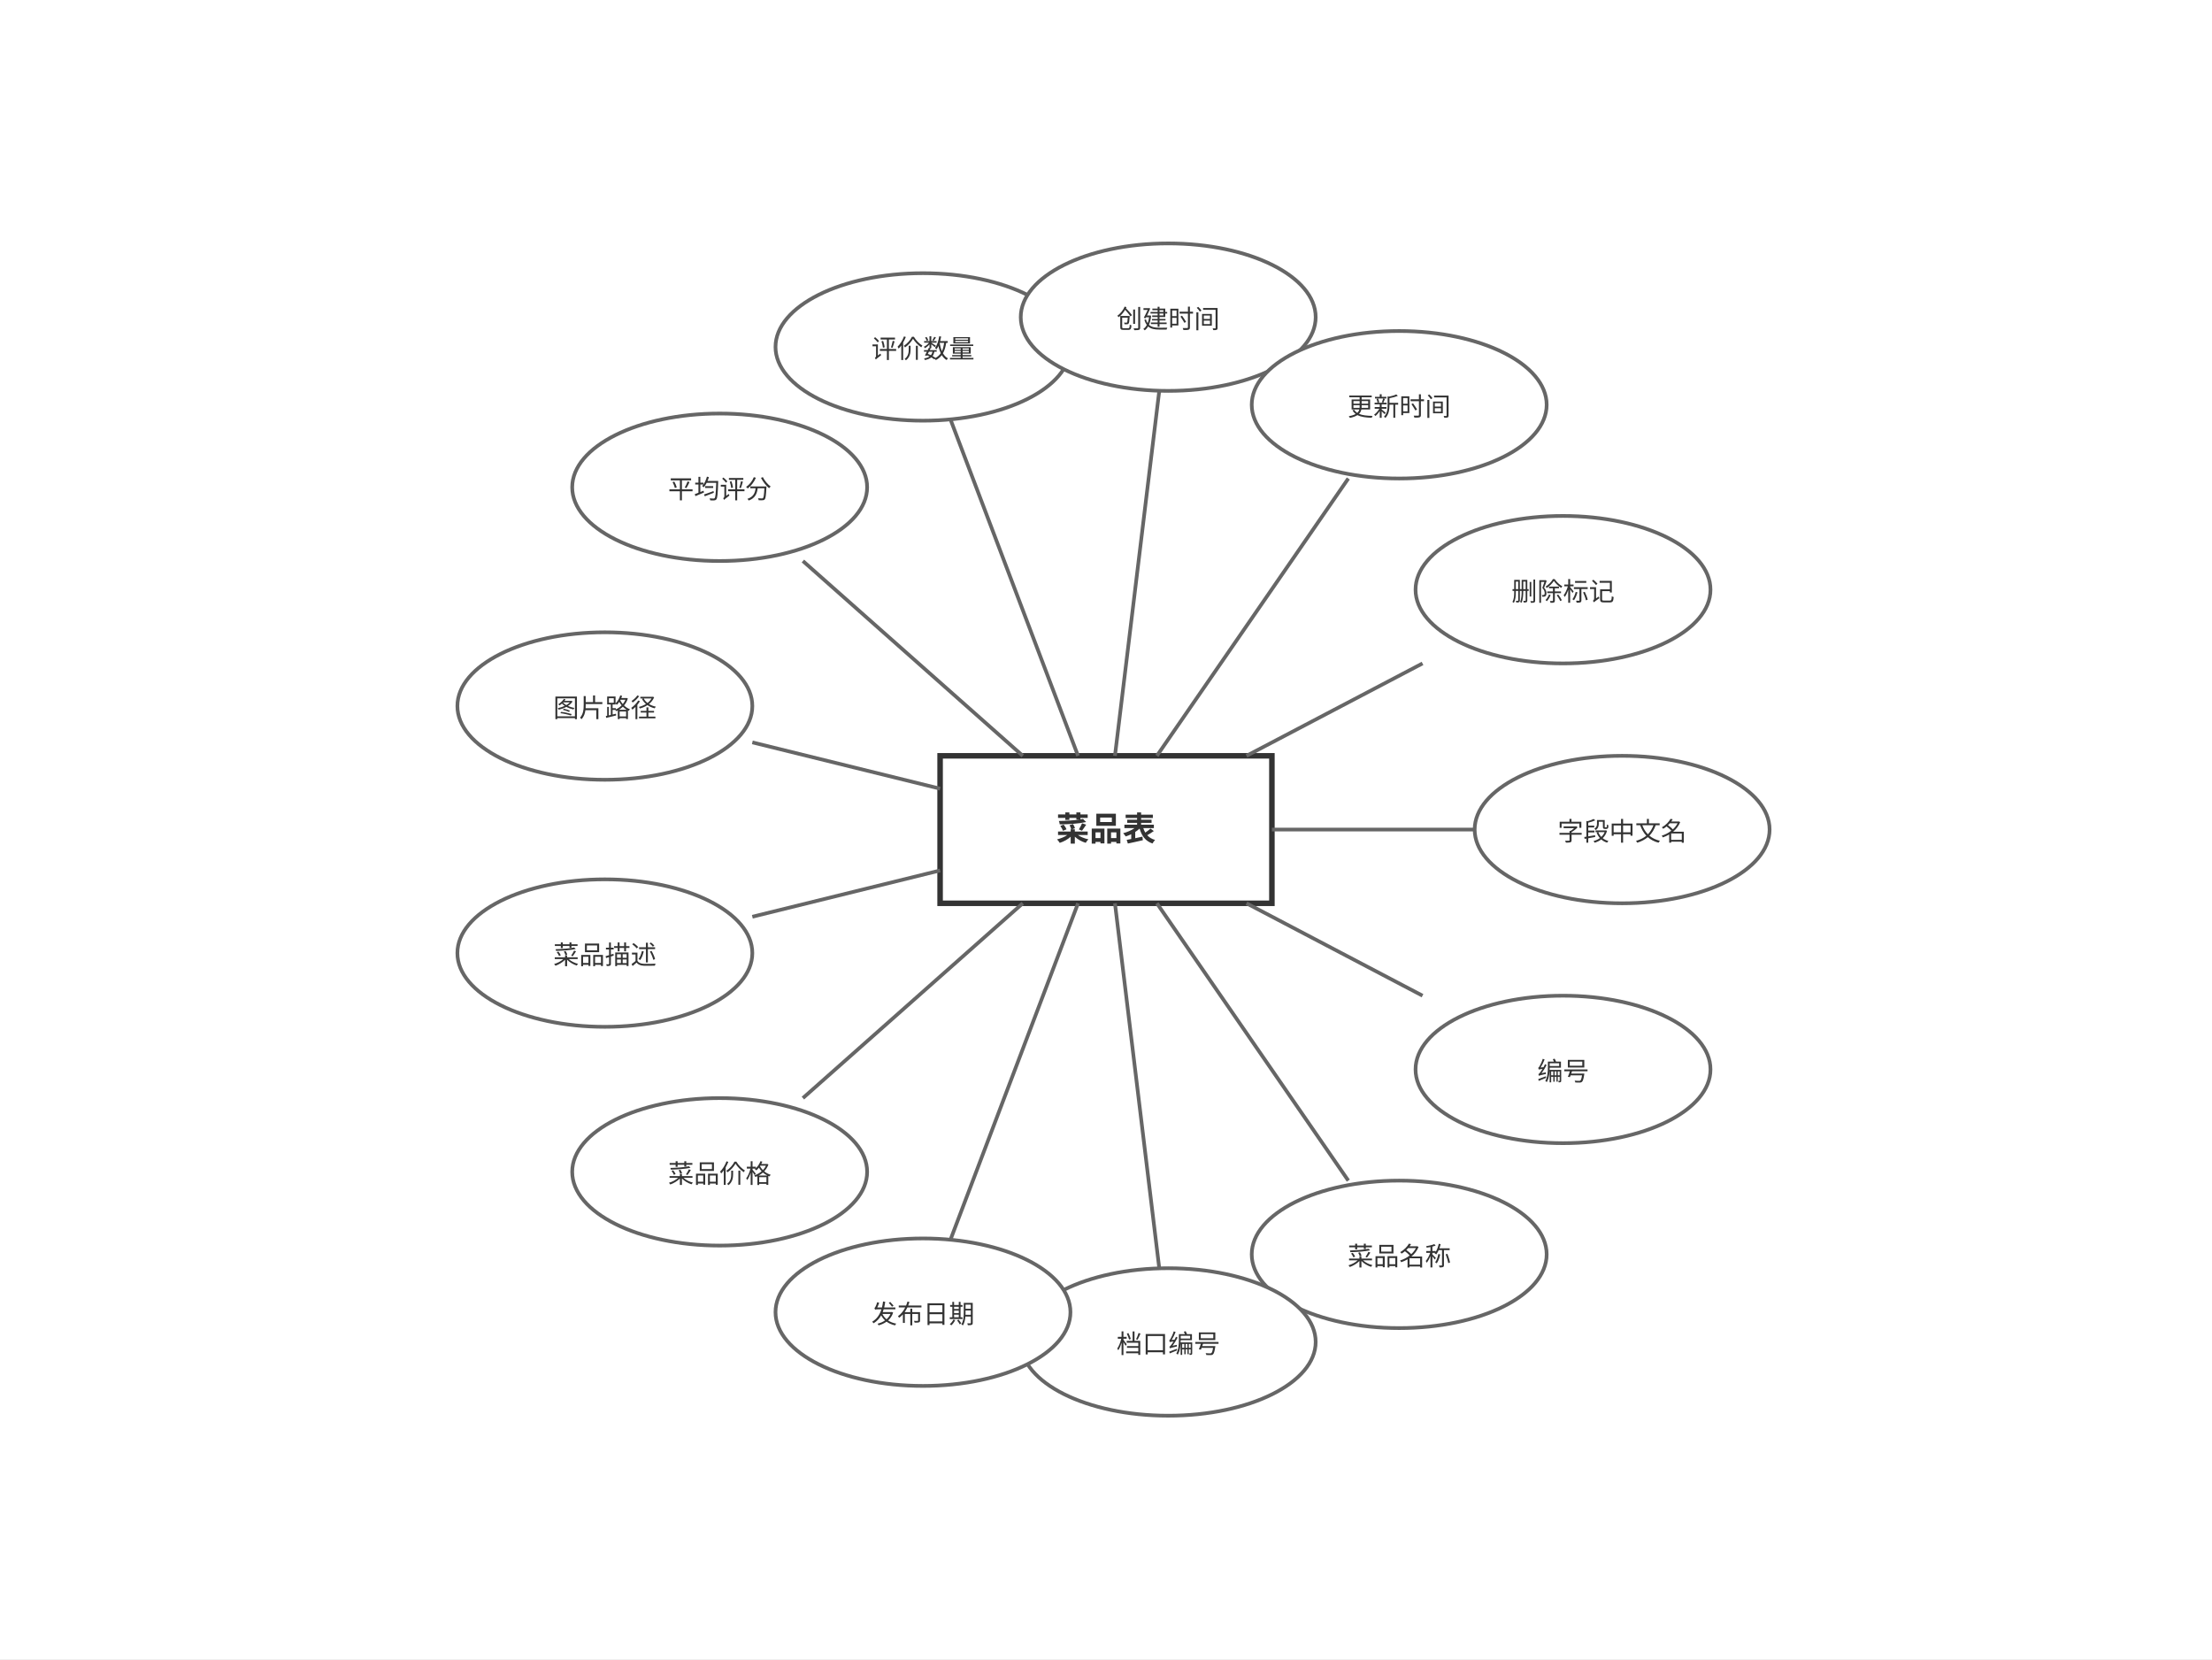
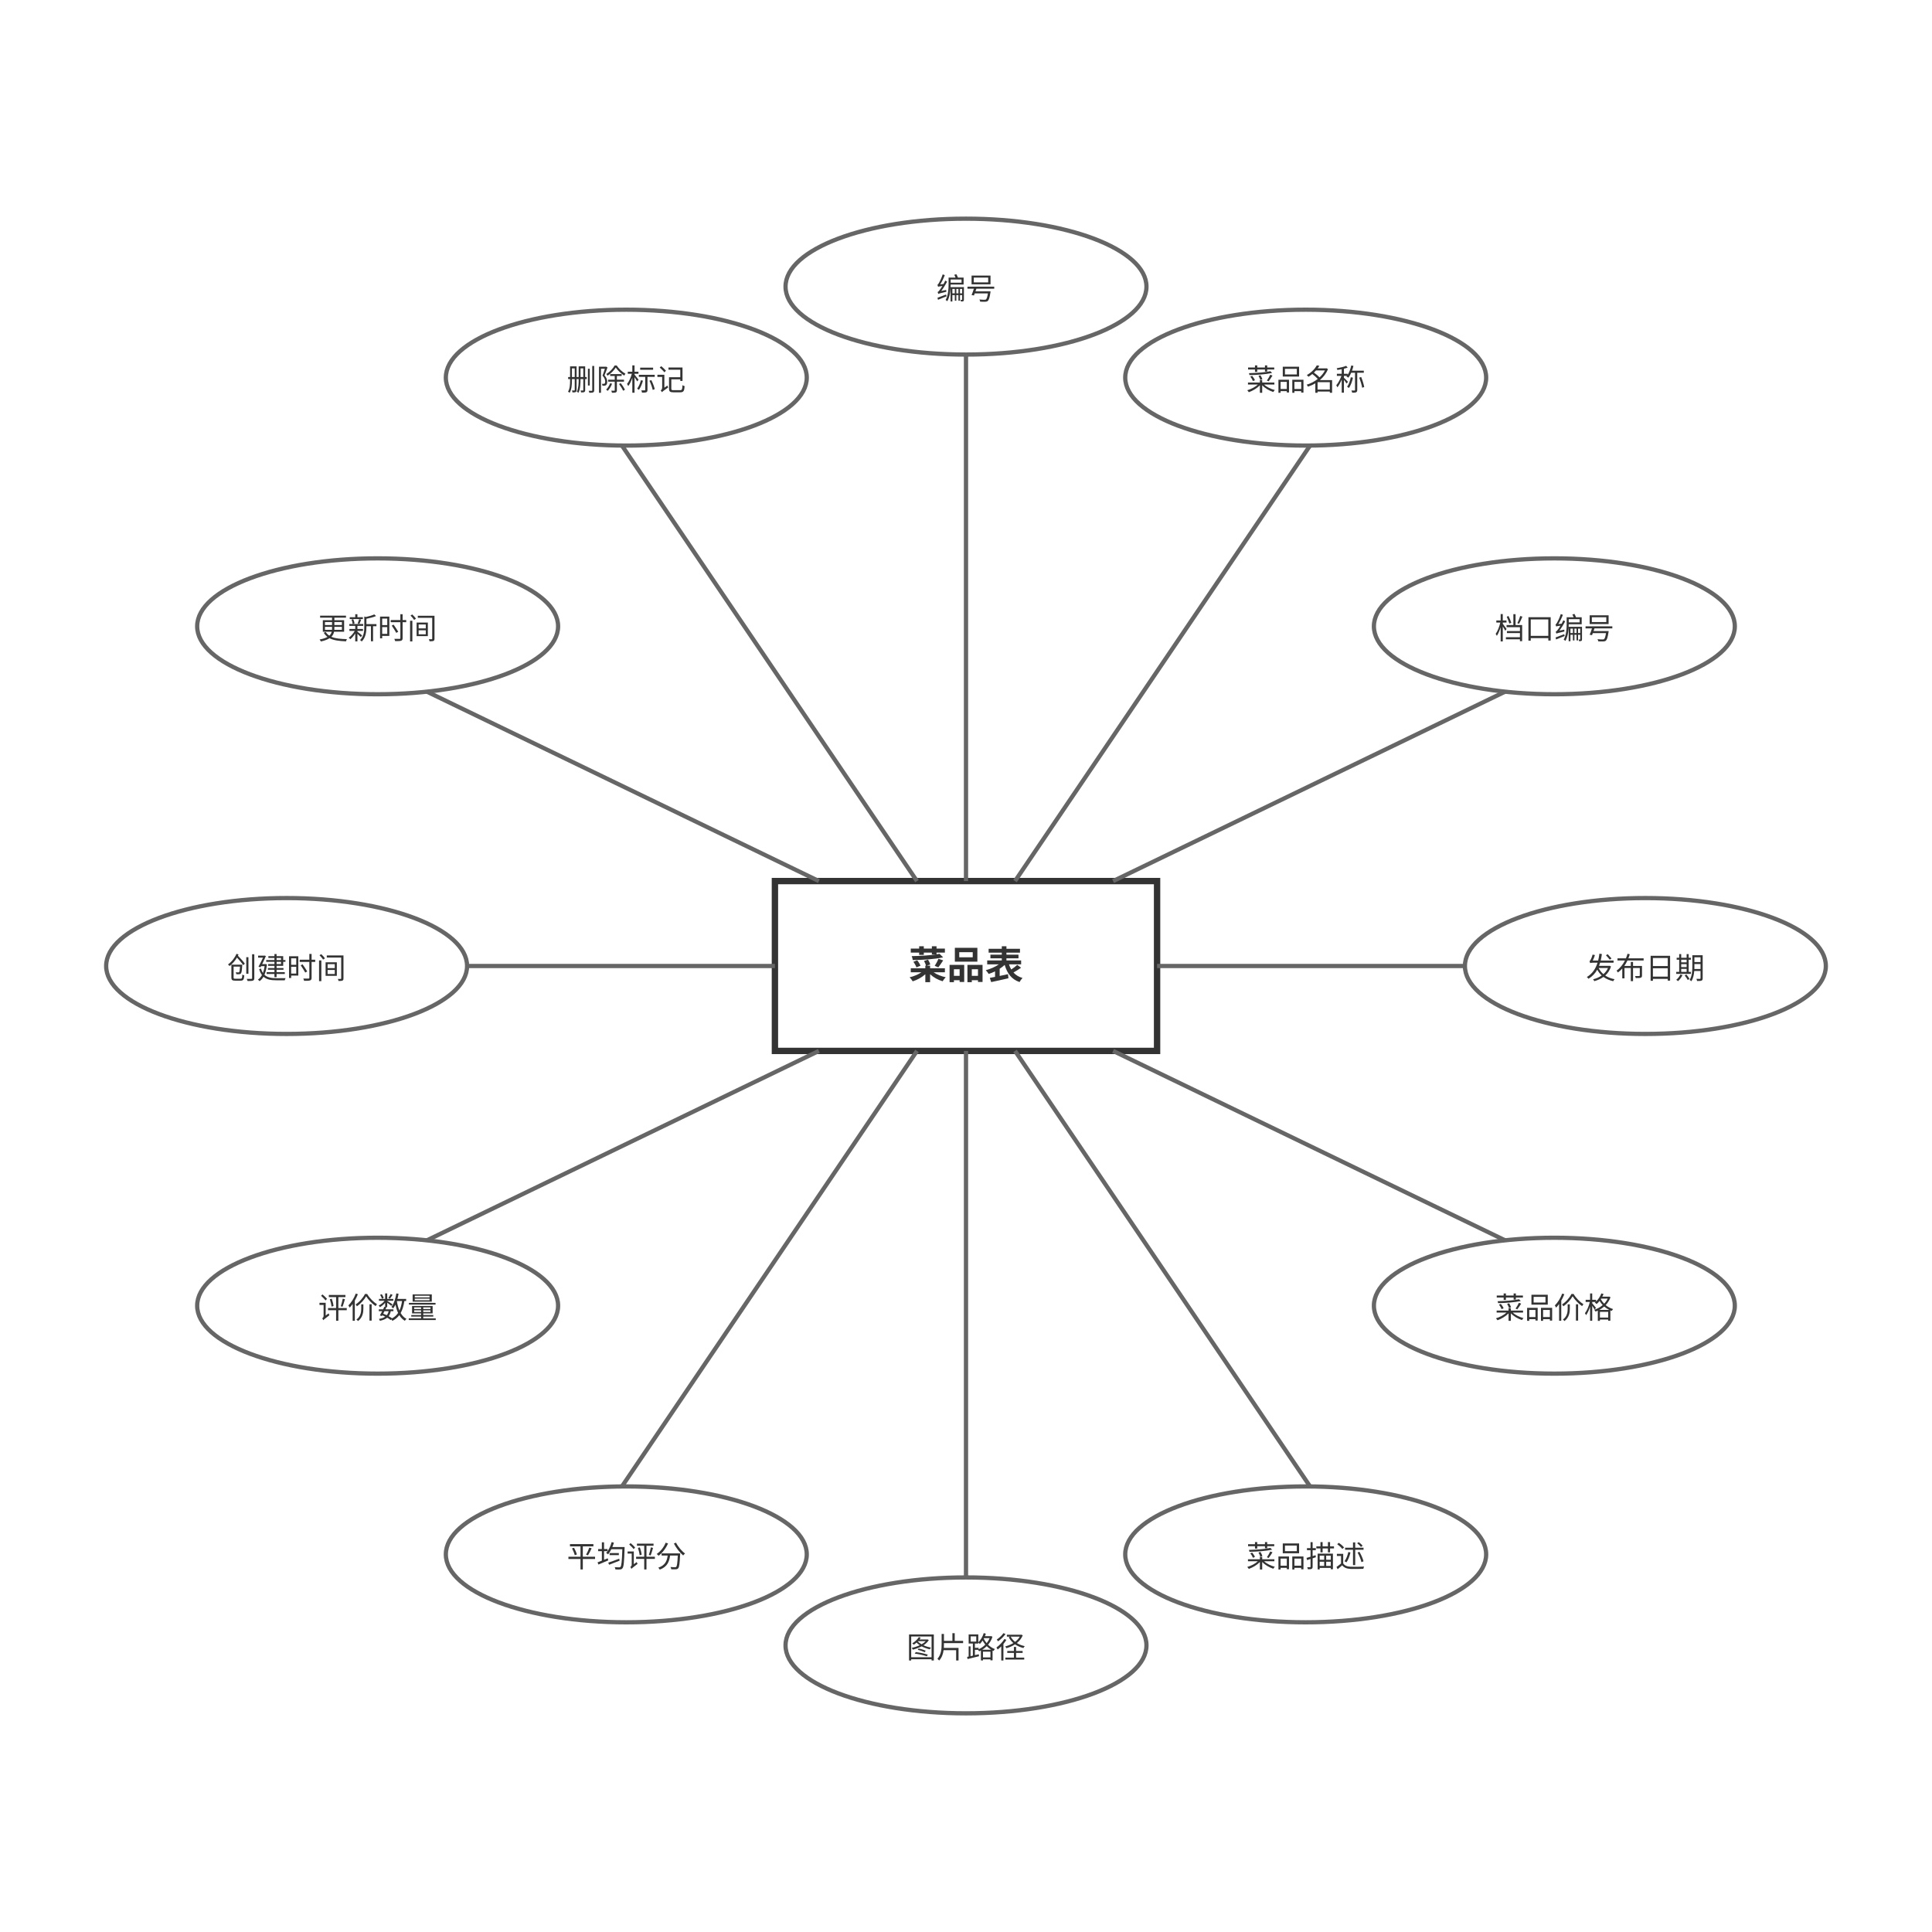
- <svg xmlns="http://www.w3.org/2000/svg" width="1200" height="900" viewBox="0 0 1200 900">
-   <rect width="1200" height="900" fill="#ffffff" />
-   <rect x="510" y="410" width="180" height="80" fill="#fff" stroke="#333" stroke-width="3" />
-   <text x="600" y="456" text-anchor="middle" font-family="Microsoft YaHei, SimHei, Arial" font-size="18" font-weight="bold" fill="#333">菜品表</text>
-   <line x1="690" y1="450" x2="800" y2="450" stroke="#666" stroke-width="2" />
-   <ellipse cx="880" cy="450" rx="80" ry="40" fill="#fff" stroke="#666" stroke-width="2" />
-   <text x="880" y="456" text-anchor="middle" font-family="Microsoft YaHei, SimHei, Arial" font-size="14" fill="#333">字段中文名</text>
-   <line x1="676.214" y1="490" x2="771.714" y2="540.122" stroke="#666" stroke-width="2" />
-   <ellipse cx="847.928" cy="580.122" rx="80" ry="40" fill="#fff" stroke="#666" stroke-width="2" />
-   <text x="847.928" y="586.122" text-anchor="middle" font-family="Microsoft YaHei, SimHei, Arial" font-size="14" fill="#333">编号</text>
-   <line x1="627.61" y1="490" x2="731.448" y2="640.435" stroke="#666" stroke-width="2" />
-   <ellipse cx="759.058" cy="680.435" rx="80" ry="40" fill="#fff" stroke="#666" stroke-width="2" />
-   <text x="759.058" y="686.435" text-anchor="middle" font-family="Microsoft YaHei, SimHei, Arial" font-size="14" fill="#333">菜品名称</text>
-   <line x1="604.857" y1="490" x2="628.893" y2="687.958" stroke="#666" stroke-width="2" />
-   <ellipse cx="633.75" cy="727.958" rx="80" ry="40" fill="#fff" stroke="#666" stroke-width="2" />
-   <text x="633.75" y="733.958" text-anchor="middle" font-family="Microsoft YaHei, SimHei, Arial" font-size="14" fill="#333">档口编号</text>
-   <line x1="584.83" y1="490" x2="515.881" y2="671.805" stroke="#666" stroke-width="2" />
-   <ellipse cx="500.711" cy="711.805" rx="80" ry="40" fill="#fff" stroke="#666" stroke-width="2" />
-   <text x="500.711" y="717.805" text-anchor="middle" font-family="Microsoft YaHei, SimHei, Arial" font-size="14" fill="#333">发布日期</text>
-   <line x1="554.849" y1="490" x2="435.568" y2="595.674" stroke="#666" stroke-width="2" />
-   <ellipse cx="390.417" cy="635.674" rx="80" ry="40" fill="#fff" stroke="#666" stroke-width="2" />
-   <text x="390.417" y="641.674" text-anchor="middle" font-family="Microsoft YaHei, SimHei, Arial" font-size="14" fill="#333">菜品价格</text>
-   <line x1="510" y1="472.183" x2="408.136" y2="497.29" stroke="#666" stroke-width="2" />
-   <ellipse cx="328.136" cy="517.008" rx="80" ry="40" fill="#fff" stroke="#666" stroke-width="2" />
-   <text x="328.136" y="523.008" text-anchor="middle" font-family="Microsoft YaHei, SimHei, Arial" font-size="14" fill="#333">菜品描述</text>
-   <line x1="510" y1="427.817" x2="408.136" y2="402.71" stroke="#666" stroke-width="2" />
-   <ellipse cx="328.136" cy="382.992" rx="80" ry="40" fill="#fff" stroke="#666" stroke-width="2" />
-   <text x="328.136" y="388.992" text-anchor="middle" font-family="Microsoft YaHei, SimHei, Arial" font-size="14" fill="#333">图片路径</text>
-   <line x1="554.849" y1="410" x2="435.568" y2="304.326" stroke="#666" stroke-width="2" />
-   <ellipse cx="390.417" cy="264.326" rx="80" ry="40" fill="#fff" stroke="#666" stroke-width="2" />
-   <text x="390.417" y="270.326" text-anchor="middle" font-family="Microsoft YaHei, SimHei, Arial" font-size="14" fill="#333">平均评分</text>
-   <line x1="584.83" y1="410" x2="515.881" y2="228.195" stroke="#666" stroke-width="2" />
-   <ellipse cx="500.711" cy="188.195" rx="80" ry="40" fill="#fff" stroke="#666" stroke-width="2" />
-   <text x="500.711" y="194.195" text-anchor="middle" font-family="Microsoft YaHei, SimHei, Arial" font-size="14" fill="#333">评价数量</text>
-   <line x1="604.857" y1="410" x2="628.893" y2="212.042" stroke="#666" stroke-width="2" />
-   <ellipse cx="633.75" cy="172.042" rx="80" ry="40" fill="#fff" stroke="#666" stroke-width="2" />
-   <text x="633.75" y="178.042" text-anchor="middle" font-family="Microsoft YaHei, SimHei, Arial" font-size="14" fill="#333">创建时间</text>
-   <line x1="627.61" y1="410" x2="731.448" y2="259.565" stroke="#666" stroke-width="2" />
-   <ellipse cx="759.058" cy="219.565" rx="80" ry="40" fill="#fff" stroke="#666" stroke-width="2" />
-   <text x="759.058" y="225.565" text-anchor="middle" font-family="Microsoft YaHei, SimHei, Arial" font-size="14" fill="#333">更新时间</text>
-   <line x1="676.214" y1="410" x2="771.714" y2="359.878" stroke="#666" stroke-width="2" />
-   <ellipse cx="847.928" cy="319.878" rx="80" ry="40" fill="#fff" stroke="#666" stroke-width="2" />
-   <text x="847.928" y="325.878" text-anchor="middle" font-family="Microsoft YaHei, SimHei, Arial" font-size="14" fill="#333">删除标记</text>
+ <svg xmlns="http://www.w3.org/2000/svg" width="910" height="910" viewBox="0 0 910 910">
+   <rect width="910" height="910" fill="#ffffff" />
+   <rect x="365.0" y="415.0" width="180" height="80" fill="#fff" stroke="#333" stroke-width="3" />
+   <text x="455.0" y="461.0" text-anchor="middle" font-family="Microsoft YaHei, SimHei, Arial" font-size="18" font-weight="bold" fill="#333">菜品表</text>
+   <line x1="455.0" y1="415.0" x2="455.0" y2="103.0" stroke="#666" stroke-width="2" />
+   <ellipse cx="455.0" cy="135.0" rx="85" ry="32" fill="#fff" stroke="#666" stroke-width="2" />
+   <text x="455.0" y="141.0" text-anchor="middle" font-family="Microsoft YaHei, SimHei, Arial" font-size="14" fill="#333">编号</text>
+   <line x1="478.094" y1="415.0" x2="657.5" y2="150.159" stroke="#666" stroke-width="2" />
+   <ellipse cx="615.0" cy="177.872" rx="85" ry="32" fill="#fff" stroke="#666" stroke-width="2" />
+   <text x="615.0" y="183.872" text-anchor="middle" font-family="Microsoft YaHei, SimHei, Arial" font-size="14" fill="#333">菜品名称</text>
+   <line x1="524.282" y1="415.0" x2="805.74" y2="279.0" stroke="#666" stroke-width="2" />
+   <ellipse cx="732.128" cy="295.0" rx="85" ry="32" fill="#fff" stroke="#666" stroke-width="2" />
+   <text x="732.128" y="301.0" text-anchor="middle" font-family="Microsoft YaHei, SimHei, Arial" font-size="14" fill="#333">档口编号</text>
+   <line x1="545.0" y1="455.0" x2="860.0" y2="455.0" stroke="#666" stroke-width="2" />
+   <ellipse cx="775.0" cy="455.0" rx="85" ry="32" fill="#fff" stroke="#666" stroke-width="2" />
+   <text x="775.0" y="461.0" text-anchor="middle" font-family="Microsoft YaHei, SimHei, Arial" font-size="14" fill="#333">发布日期</text>
+   <line x1="524.282" y1="495.0" x2="805.74" y2="631.0" stroke="#666" stroke-width="2" />
+   <ellipse cx="732.128" cy="615.0" rx="85" ry="32" fill="#fff" stroke="#666" stroke-width="2" />
+   <text x="732.128" y="621.0" text-anchor="middle" font-family="Microsoft YaHei, SimHei, Arial" font-size="14" fill="#333">菜品价格</text>
+   <line x1="478.094" y1="495.0" x2="657.5" y2="759.841" stroke="#666" stroke-width="2" />
+   <ellipse cx="615.0" cy="732.128" rx="85" ry="32" fill="#fff" stroke="#666" stroke-width="2" />
+   <text x="615.0" y="738.128" text-anchor="middle" font-family="Microsoft YaHei, SimHei, Arial" font-size="14" fill="#333">菜品描述</text>
+   <line x1="455.0" y1="495.0" x2="455.0" y2="807.0" stroke="#666" stroke-width="2" />
+   <ellipse cx="455.0" cy="775.0" rx="85" ry="32" fill="#fff" stroke="#666" stroke-width="2" />
+   <text x="455.0" y="781.0" text-anchor="middle" font-family="Microsoft YaHei, SimHei, Arial" font-size="14" fill="#333">图片路径</text>
+   <line x1="431.906" y1="495.0" x2="252.5" y2="759.841" stroke="#666" stroke-width="2" />
+   <ellipse cx="295" cy="732.128" rx="85" ry="32" fill="#fff" stroke="#666" stroke-width="2" />
+   <text x="295" y="738.128" text-anchor="middle" font-family="Microsoft YaHei, SimHei, Arial" font-size="14" fill="#333">平均评分</text>
+   <line x1="385.718" y1="495.0" x2="104.26" y2="631" stroke="#666" stroke-width="2" />
+   <ellipse cx="177.872" cy="615" rx="85" ry="32" fill="#fff" stroke="#666" stroke-width="2" />
+   <text x="177.872" y="621" text-anchor="middle" font-family="Microsoft YaHei, SimHei, Arial" font-size="14" fill="#333">评价数量</text>
+   <line x1="365.0" y1="455.0" x2="50.0" y2="455" stroke="#666" stroke-width="2" />
+   <ellipse cx="135.0" cy="455" rx="85" ry="32" fill="#fff" stroke="#666" stroke-width="2" />
+   <text x="135.0" y="461" text-anchor="middle" font-family="Microsoft YaHei, SimHei, Arial" font-size="14" fill="#333">创建时间</text>
+   <line x1="385.718" y1="415.0" x2="104.26" y2="279.0" stroke="#666" stroke-width="2" />
+   <ellipse cx="177.872" cy="295.0" rx="85" ry="32" fill="#fff" stroke="#666" stroke-width="2" />
+   <text x="177.872" y="301.0" text-anchor="middle" font-family="Microsoft YaHei, SimHei, Arial" font-size="14" fill="#333">更新时间</text>
+   <line x1="431.906" y1="415.0" x2="252.5" y2="150.159" stroke="#666" stroke-width="2" />
+   <ellipse cx="295" cy="177.872" rx="85" ry="32" fill="#fff" stroke="#666" stroke-width="2" />
+   <text x="295" y="183.872" text-anchor="middle" font-family="Microsoft YaHei, SimHei, Arial" font-size="14" fill="#333">删除标记</text>
</svg>
